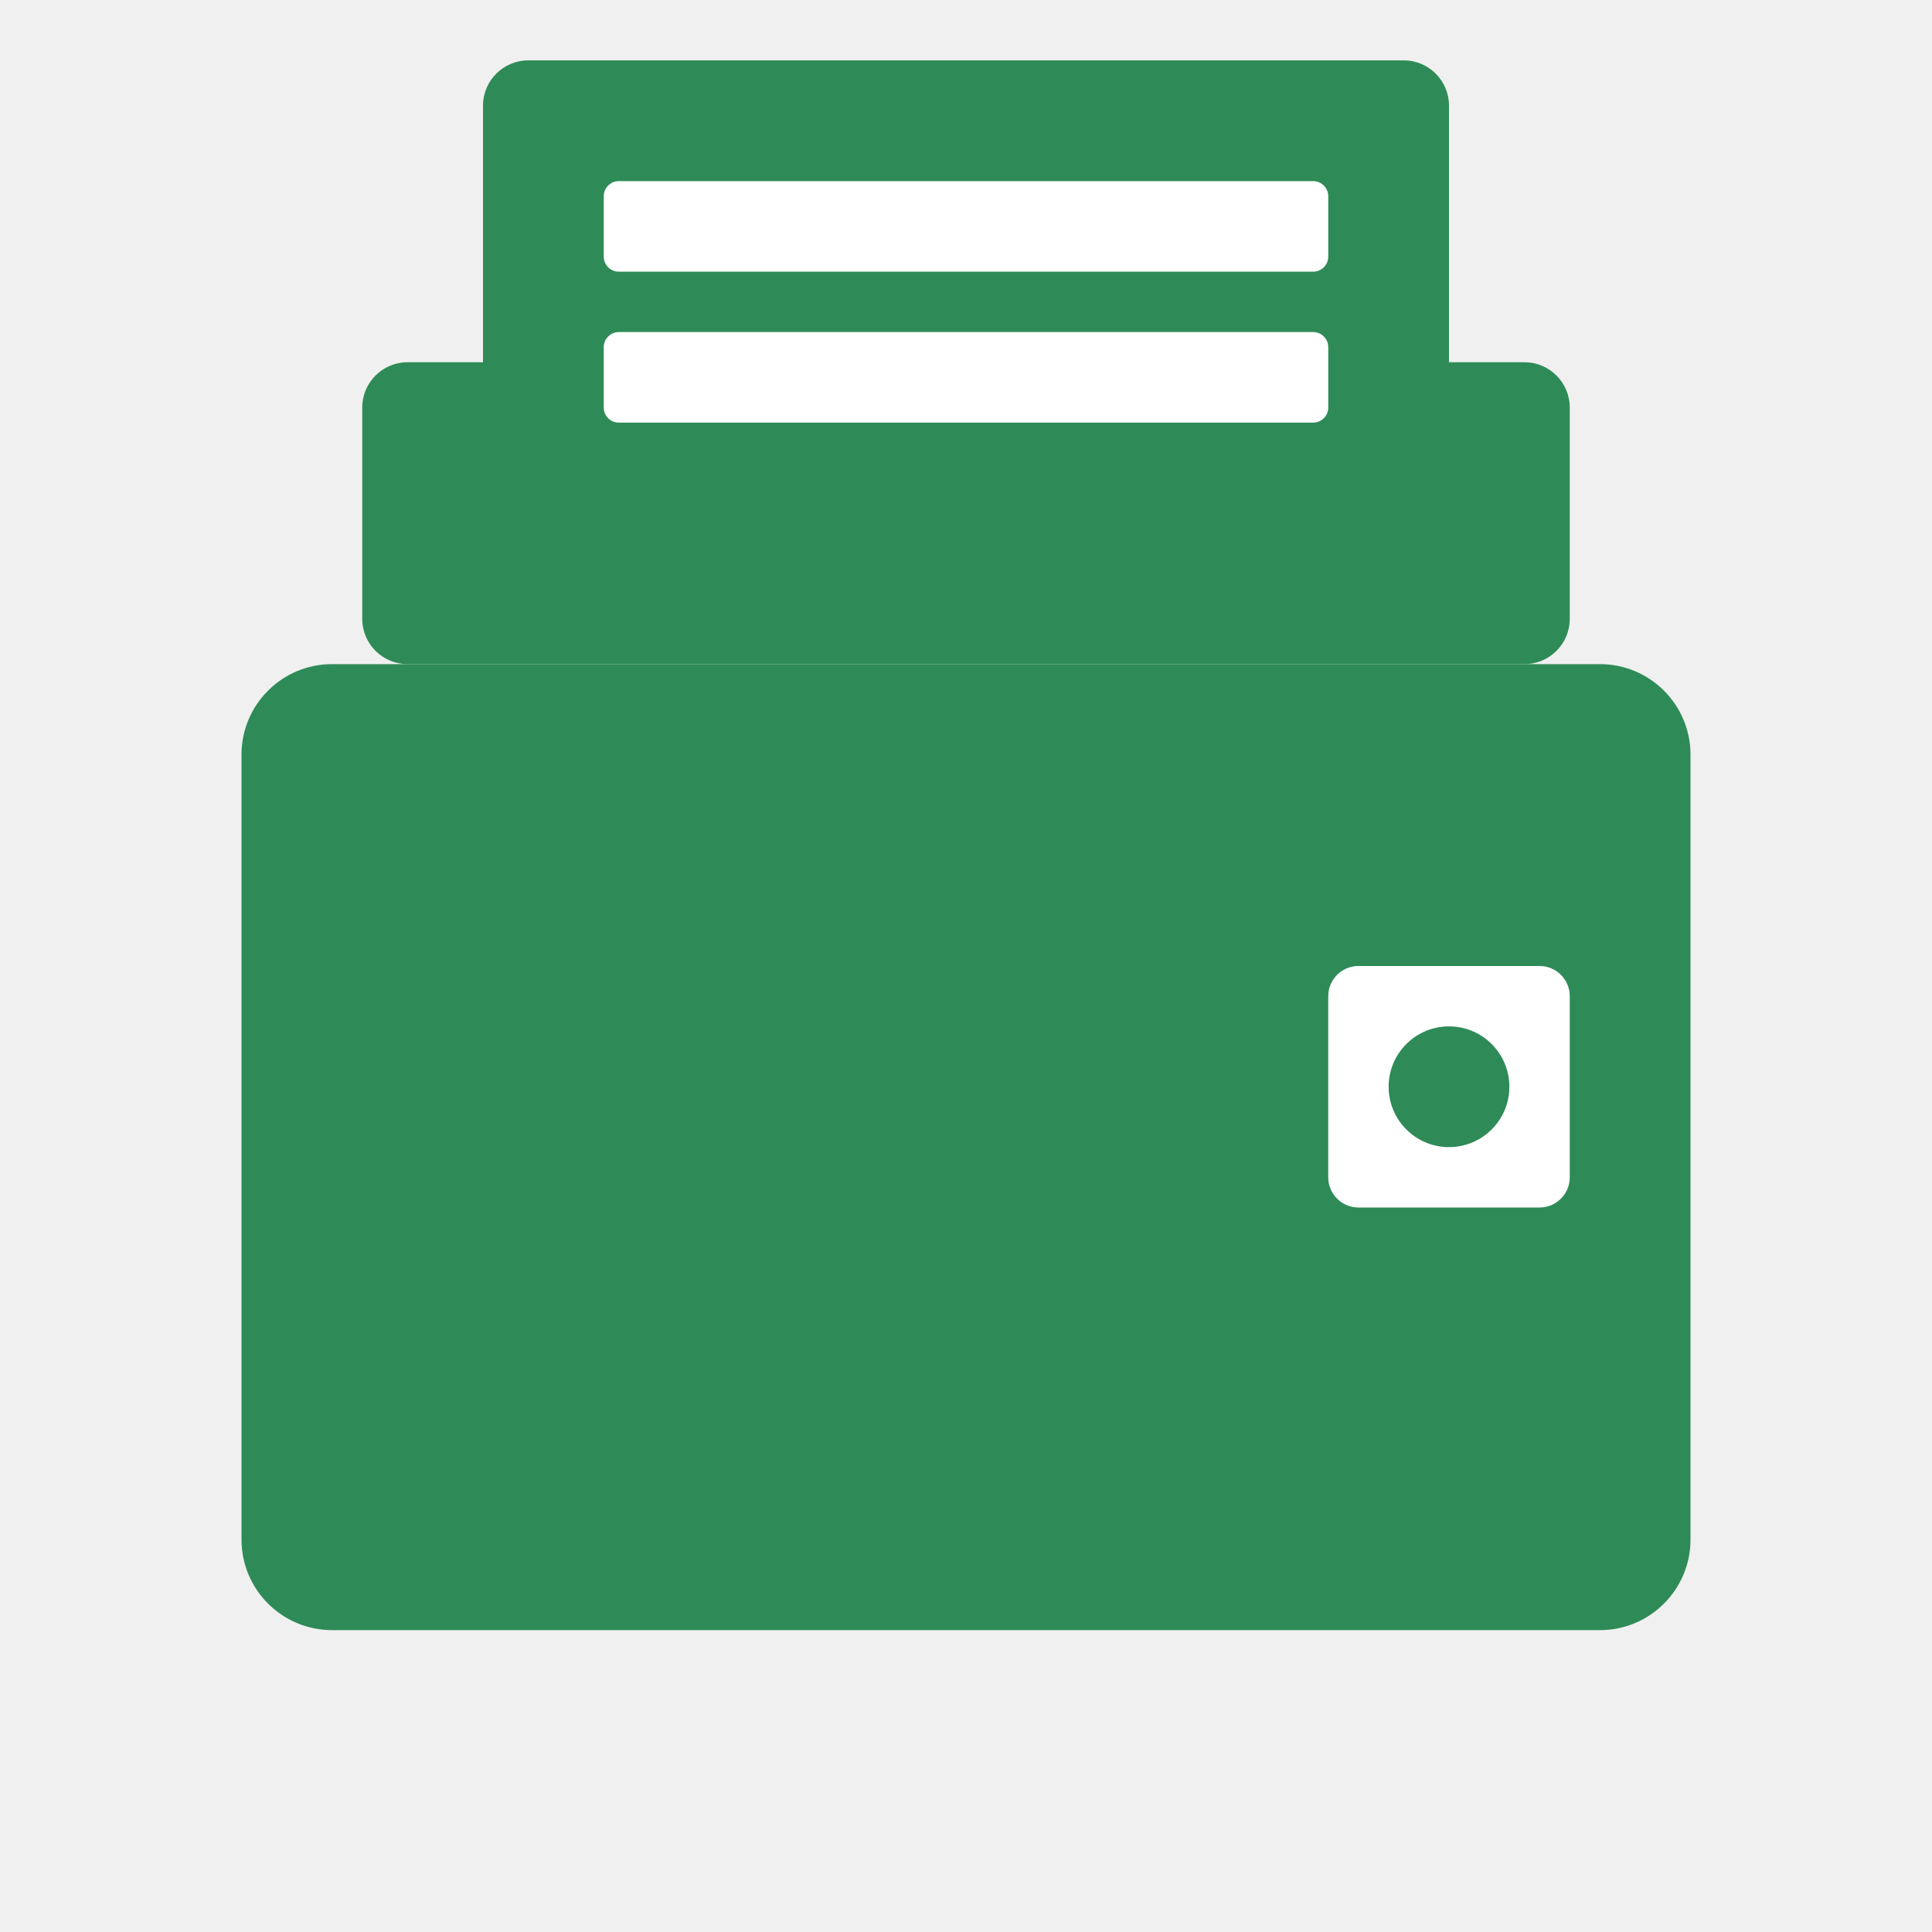
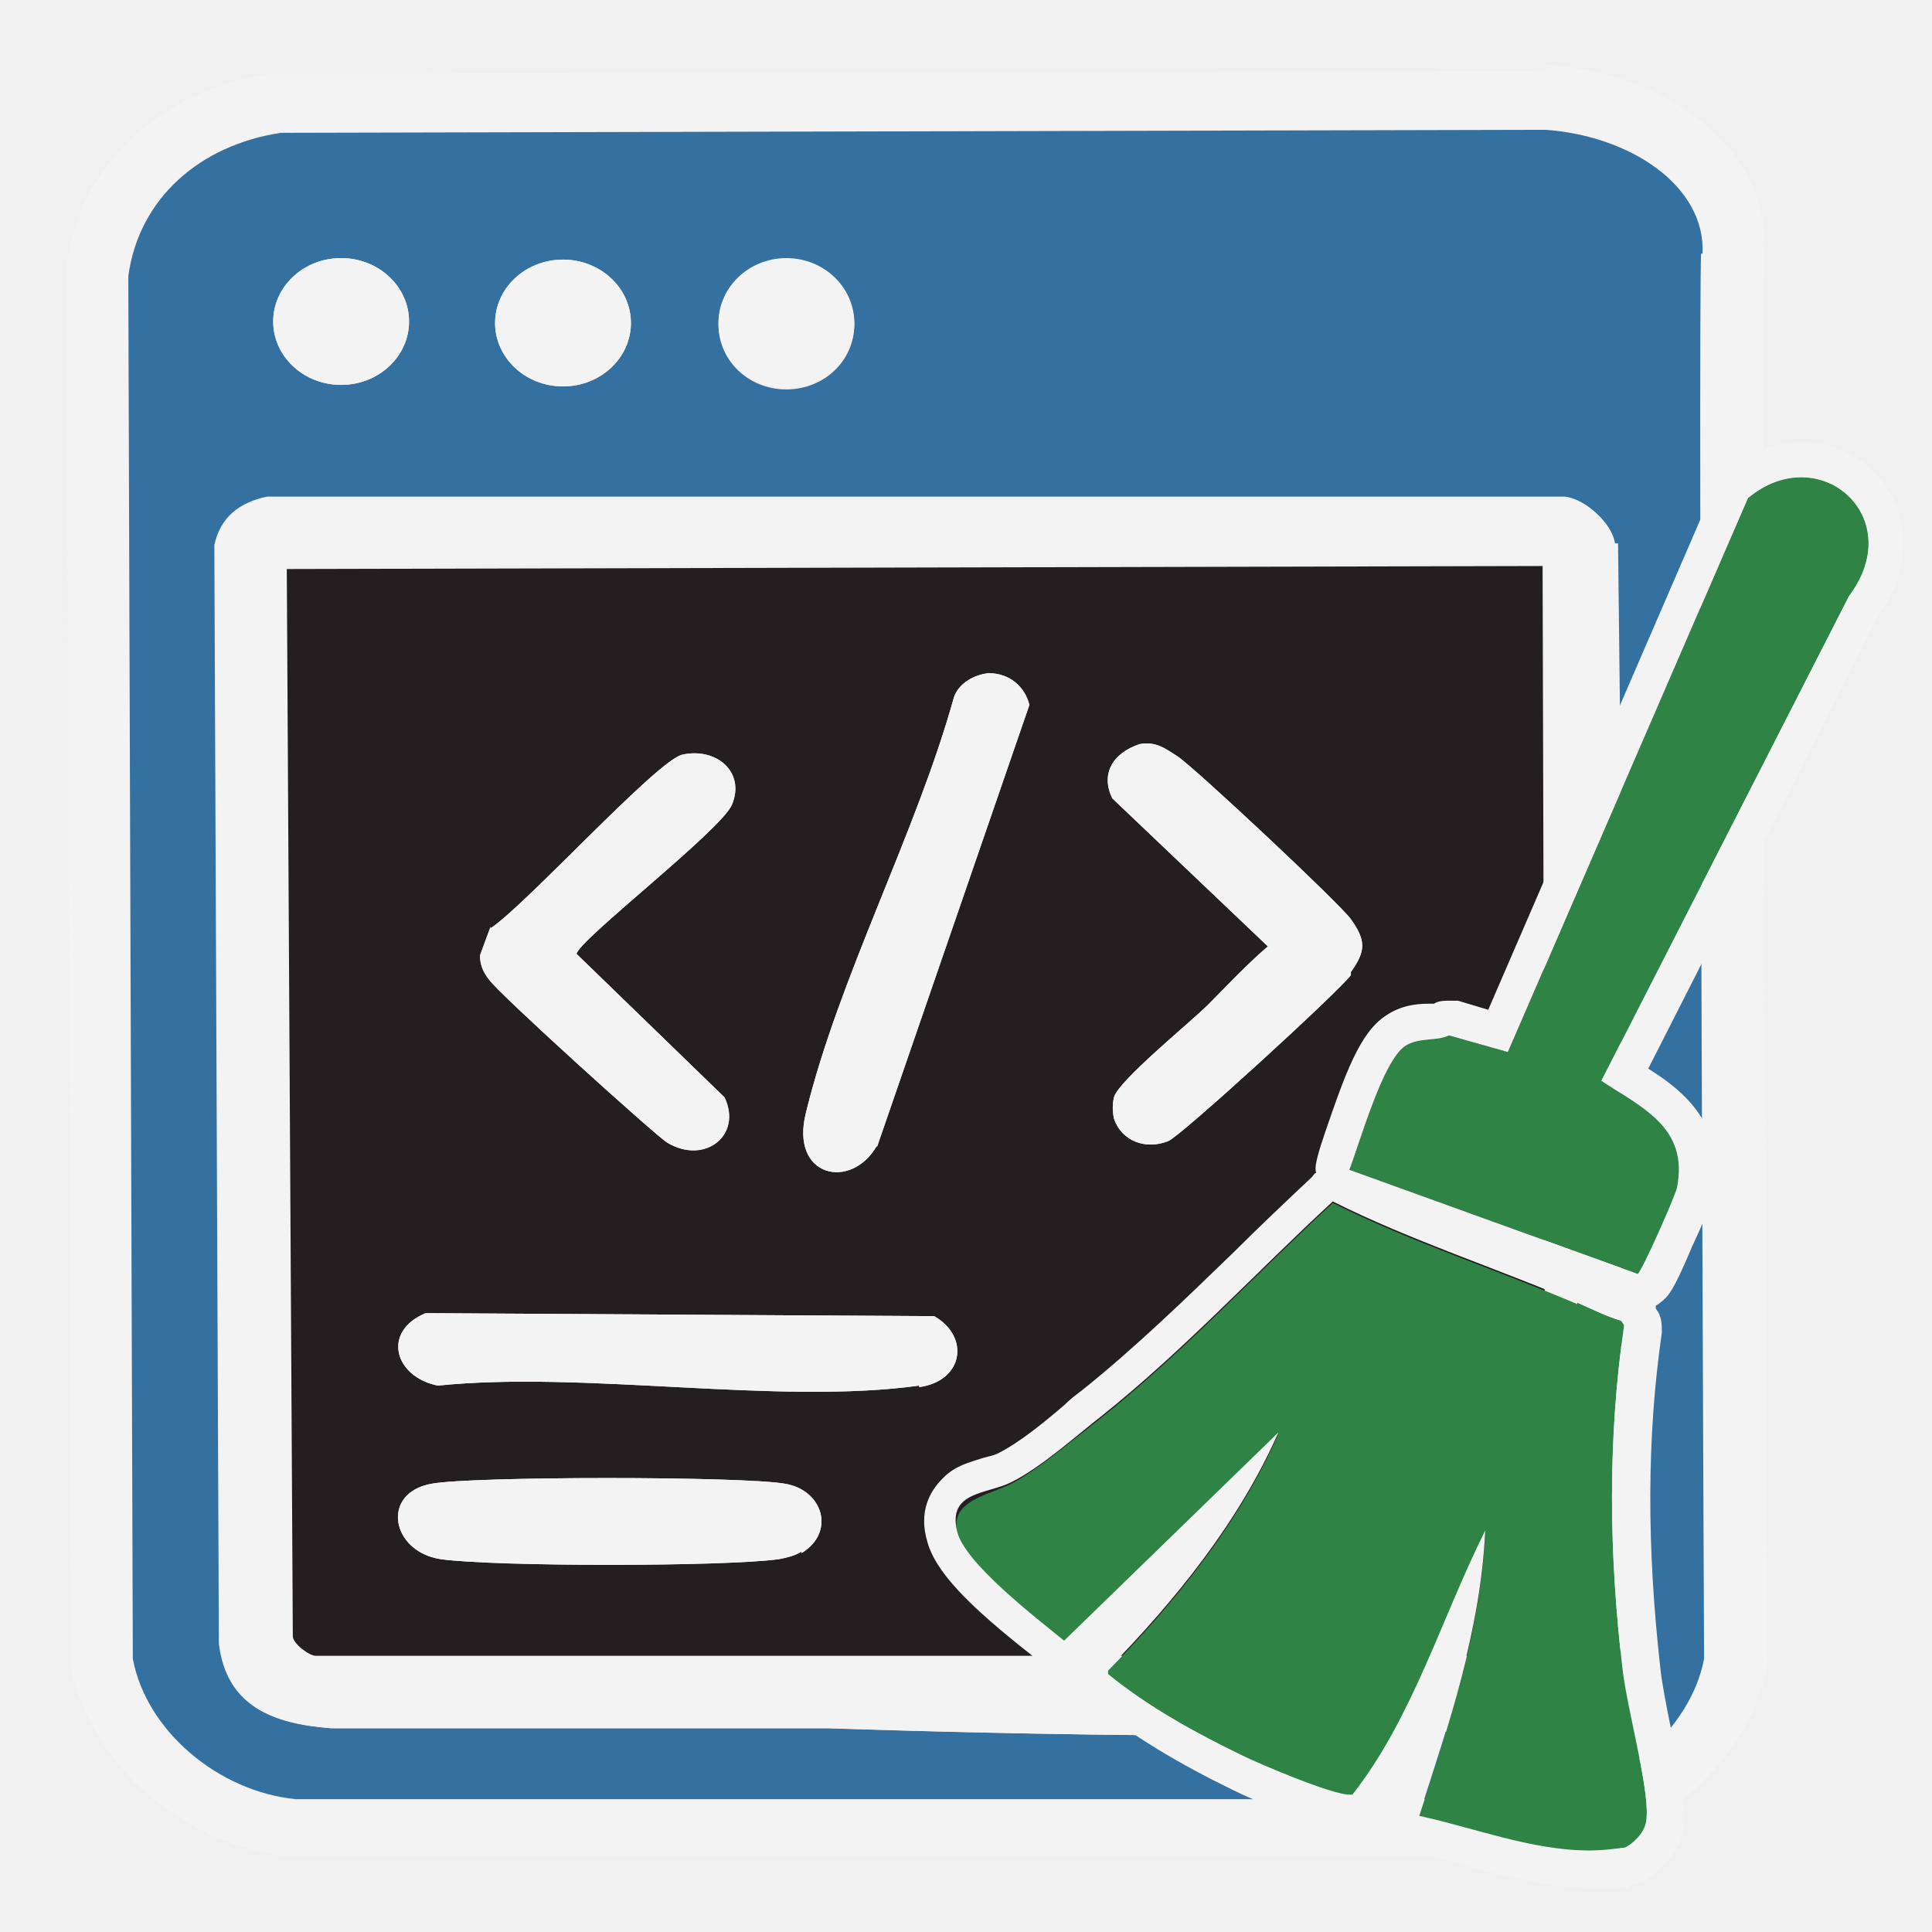
- <svg xmlns="http://www.w3.org/2000/svg" width="128" height="128" viewBox="0 0 128 128">
-   <rect x="16" y="44" width="96" height="64" rx="6" fill="#2E8B57" />
-   <rect x="24" y="24" width="80" height="20" rx="3" fill="#2E8B57" />
-   <rect x="32" y="4" width="64" height="32" rx="3" fill="#2E8B57" />
-   <rect x="40" y="12" width="48" height="6" rx="1" fill="#FFFFFF" />
-   <rect x="40" y="22" width="48" height="6" rx="1" fill="#FFFFFF" />
-   <rect x="88" y="64" width="16" height="16" rx="2" fill="#FFFFFF" />
-   <circle cx="96" cy="72" r="4" fill="#2E8B57" />
+ <svg xmlns="http://www.w3.org/2000/svg" id="Layer_1" version="1.1" viewBox="0 0 128 128">
+   <defs>
+     <style>
+       .st0 {
+         fill: #231f20;
+       }
+ 
+       .st1 {
+         fill: #f3f3f3;
+       }
+ 
+       .st2 {
+         fill: #3571a0;
+       }
+ 
+       .st3 {
+         fill: #2f8445;
+       }
+     </style>
+   </defs>
+   <g>
+     <path class="st1" d="M102.3,8.7c5.6.4,10.6,3.7,10.4,8.2s.2,93.1.2,93.1c-.9,4.8-5.7,8.8-10.8,9.3H19.6c-5.1-.5-9.9-4.6-10.8-9.3l-.3-91.6c.6-5.2,4.8-8.7,10.1-9.5l83.8-.2M102.5,4.7h-.2s-83.8.2-83.8.2h-.3s-.3,0-.3,0c-7.4,1.1-12.8,6.2-13.5,12.9v.2s0,.2,0,.2l.3,91.6v.4s0,.3,0,.3c1.3,6.4,7.5,11.8,14.5,12.5h.2s.2,0,.2,0h83c7-.8,13.2-6.2,14.5-12.6v-.4c0,0,0-.4,0-.4-.1-30.6-.4-89.5-.2-93,.3-6.4-5.8-11.6-14.3-12.3h-.2Z" />
+     <path class="st0" d="M18.9,37.6l.4,70.9c0,.5,1.2,1.2,1.5,1.3h79.5l2.1-1.3-.2-71-83.3.2ZM32.5,61.5c2.3-1.5,11-11.1,12.7-11.5,2.2-.5,4.2,1.1,3.3,3.3-.7,1.7-10.2,9-10.3,9.9l9.8,9.5c1.2,2.5-1.3,4.5-3.8,3-.8-.5-11.2-9.9-11.8-10.8-.4-.5-.6-1-.6-1.6l.7-1.9ZM53.1,102.8c-.5.3-1,.4-1.5.5-3.6.5-18.8.5-22.4,0-3.3-.5-4-4.4-.6-5,2.7-.5,20.6-.5,23.4,0,2.5.4,3.4,3.2,1.1,4.6ZM60.9,91.8c-9.4,1.3-22.1-1-31.9,0-2.9-.6-3.7-3.6-.8-4.8l33.7.2c2.4,1.4,1.9,4.3-1,4.7ZM58.1,75.9c-1.7,3-5.8,2.1-4.7-2.2,2.2-9,7.3-18.5,9.8-27.5.3-.9,1.3-1.5,2.3-1.6,1.4,0,2.4.9,2.7,2.1l-10.1,29.3ZM89.5,64.6c-.7,1-11.3,10.7-12.1,11-1.5.6-3.1,0-3.6-1.5-.1-.5-.1-.9,0-1.4.3-1.1,5.1-5,6.2-6.1,1.3-1.3,2.6-2.7,4-3.9l-10.3-9.8c-.8-1.6,0-3,1.8-3.6,1.1-.2,1.7.3,2.5.8,1.2.8,10.8,9.8,11.5,10.8,1,1.4,1,2.1,0,3.5Z" />
+     <path class="st2" d="M112.8,16.8c.2-4.5-4.8-7.8-10.4-8.2l-83.8.2c-5.3.8-9.4,4.3-10.1,9.5l.3,91.6c.9,4.8,5.7,8.8,10.8,9.3h82.5c5.1-.5,9.9-4.6,10.8-9.3,0,0-.4-88.6-.2-93.1ZM52.1,17.2c2.5,0,4.5,1.9,4.5,4.3s-2,4.3-4.5,4.3-4.5-1.9-4.5-4.3,2-4.3,4.5-4.3ZM37.3,17.2c2.5,0,4.5,1.9,4.5,4.2s-2,4.2-4.5,4.2-4.5-1.9-4.5-4.2,2-4.2,4.5-4.2ZM22.6,17.1c2.5,0,4.5,1.9,4.5,4.2s-2,4.2-4.5,4.2-4.5-1.9-4.5-4.2,2-4.2,4.5-4.2ZM107.2,108.9c-.5,4.1-3.4,5.3-7.4,5.6-14.4,1.1-45,0-45,0H21.9c-3.9-.3-6.9-1.5-7.4-5.6l-.3-72.8c.4-1.8,1.6-2.8,3.5-3.2h86c1.4.2,3,1.7,3.2,3.1l.2,17.5v55.4Z" />
+     <ellipse class="st1" cx="52.1" cy="21.4" rx="4.5" ry="4.3" />
+     <ellipse class="st1" cx="37.3" cy="21.4" rx="4.5" ry="4.2" />
+     <ellipse class="st1" cx="22.6" cy="21.3" rx="4.5" ry="4.2" />
+     <path class="st1" d="M107,36c-.2-1.3-1.8-2.8-3.2-3H17.8c-1.9.3-3.1,1.4-3.5,3.1l.3,72.8c.5,4.1,3.4,5.3,7.4,5.6h33s30.6,1.1,45,0c3.9-.3,6.9-1.5,7.4-5.6v-55.4l-.2-17.5ZM100.4,109.7H20.9c-.4,0-1.5-.8-1.5-1.3l-.4-70.9,83.3-.2.2,71-2.1,1.3Z" />
+   </g>
+   <g>
+     <g>
+       <path class="st3" d="M104.5,86.3c.9.4,1.9.9,2.9,1.2l.2.3c-1.1,7.6-1,15.2-.1,22.8.3,2.6,1.7,7.6,1.6,9.7s-.6,1.6-1.4,2.1c-4.6.9-9.3-1.1-13.7-2,2-6.2,4.1-12.3,4.4-18.9-2.9,5.8-4.8,12.4-8.8,17.5-.8.3-6.2-2.1-7.3-2.6-3.1-1.5-6.2-3.2-8.9-5.4v-.3c4.5-4.6,8.7-9.8,11.3-15.7l-14.2,13.8c-1.7-1.4-6.7-5.2-7.1-7.3s2-2.4,3.6-3.2,4.2-3,6-4.4c5.5-4.4,10.2-9.5,15.3-14.2,5.2,2.6,10.8,4.4,16.2,6.7Z" />
+       <path class="st3" d="M122.5,39.5l-16.4,32.1c2.7,1.8,5.8,3.1,5,7.1-.1.5-2.3,5.5-2.6,5.7l-19.1-6.9c.7-1.8,2.2-7.2,3.7-8.2s2.1-.3,2.9-.7l3.9,1.1,15.9-36.7c4.7-3.9,10.7,1.2,6.7,6.5Z" />
+     </g>
+     <path class="st1" d="M125.4,33c-1.1-2.3-3.5-3.7-6.1-3.7h0c-1.8,0-3.5.7-5,1.9-.3.2-.5.5-.6.8l-15.1,34.9-2-.6c-.2,0-.4,0-.6,0-.3,0-.7,0-1,.2,0,0-.3,0-.4,0-.7,0-1.8.1-2.8.8-1.7,1.1-2.7,3.9-4,7.7-.2.6-.4,1.2-.5,1.6-.1.4-.2.8-.1,1.1-.1,0-.2.2-.3.3-1.7,1.6-3.5,3.3-5.1,4.9-3.2,3.1-6.6,6.4-10.1,9.2-.4.3-.8.6-1.2,1-1.4,1.2-3,2.5-4.4,3.2-.2.1-.6.2-1,.3-.9.3-1.8.5-2.6,1.3-.6.6-1.7,1.9-1.1,4.1.5,2.1,2.8,4.4,7,7.7.4.3.7.6.9.8.4.4,1,.5,1.5.5s.4,0,.7,0c0,.7.3,1.4.9,1.9,2.6,2.1,5.8,4,9.3,5.7,1.4.7,6.3,2.8,8.1,2.8s.6,0,.8-.1c.4-.1.8-.4,1.1-.8.1-.1.2-.3.3-.4-.1.5,0,1.1.3,1.6.3.6.9,1,1.5,1.1,1.1.2,2.2.5,3.3.8,2.7.7,5.6,1.5,8.5,1.5s1.9,0,2.8-.3c.3,0,.6-.2.9-.4,1.5-1.1,2.3-2.4,2.3-3.9,0-1.5-.4-3.7-.9-6-.3-1.5-.6-3-.7-4-.9-8-.9-15.3.1-22.2,0-.6,0-1.1-.4-1.6v-.2c0,0,.2-.1.3-.2.5-.4.8-.6,2.1-3.7,1.3-2.8,1.4-3.3,1.4-3.5.9-4.5-1.9-6.8-4.3-8.3l15.3-30.1c1.8-2.5,2.1-5.3.9-7.7ZM109.1,120.3c0,.9-.6,1.6-1.4,2.1-.8.1-1.6.2-2.4.2-3.8,0-7.6-1.5-11.3-2.3,2-6.2,4.1-12.3,4.4-18.9-2.9,5.8-4.8,12.4-8.8,17.5,0,0,0,0-.2,0-1.2,0-6.1-2.1-7.1-2.6-3.1-1.5-6.2-3.2-8.9-5.4v-.3c4.5-4.6,8.7-9.8,11.3-15.7l-14.2,13.8c-1.7-1.4-6.7-5.2-7.1-7.3-.6-2.6,2-2.4,3.6-3.2,2-1,4.2-3,6-4.4,5.5-4.4,10.2-9.5,15.3-14.2,5.2,2.6,10.8,4.4,16.2,6.7.9.4,1.9.9,2.9,1.2l.2.3c-1.1,7.6-1,15.2-.1,22.8.3,2.6,1.7,7.6,1.6,9.7ZM122.5,39.5l-16.4,32.1c2.7,1.8,5.8,3.1,5,7.1-.1.5-2.3,5.5-2.6,5.7l-19.1-6.9c.7-1.8,2.2-7.2,3.7-8.2.9-.6,2.1-.3,2.9-.7l3.9,1.1,15.9-36.7c1.2-1,2.4-1.4,3.5-1.4,3.5,0,6.2,3.9,3.2,7.9Z" />
+   </g>
+   <path class="st1" d="M32.5,61.5c2.3-1.5,11-11.1,12.7-11.5,2.2-.5,4.2,1.1,3.3,3.3-.7,1.7-10.2,9-10.3,9.9l9.8,9.5c1.2,2.5-1.3,4.5-3.8,3-.8-.5-11.2-9.9-11.8-10.8-.4-.5-.6-1-.6-1.6l.7-1.9Z" />
+   <path class="st1" d="M53.1,102.8c-.5.3-1,.4-1.5.5-3.6.5-18.8.5-22.4,0-3.3-.5-4-4.4-.6-5,2.7-.5,20.6-.5,23.4,0,2.5.4,3.4,3.2,1.1,4.6Z" />
+   <path class="st1" d="M60.9,91.8c-9.4,1.3-22.1-1-31.9,0-2.9-.6-3.7-3.6-.8-4.8l33.7.2c2.4,1.4,1.9,4.3-1,4.7Z" />
+   <path class="st1" d="M58.1,75.9c-1.7,3-5.8,2.1-4.7-2.2,2.2-9,7.3-18.5,9.8-27.5.3-.9,1.3-1.5,2.3-1.6,1.4,0,2.4.9,2.7,2.1l-10.1,29.3Z" />
+   <path class="st1" d="M89.5,64.6c-.7,1-11.3,10.7-12.1,11-1.5.6-3.1,0-3.6-1.5-.1-.5-.1-.9,0-1.4.3-1.1,5.1-5,6.2-6.1,1.3-1.3,2.6-2.7,4-3.9l-10.3-9.8c-.8-1.6,0-3,1.8-3.6,1.1-.2,1.7.3,2.5.8,1.2.8,10.8,9.8,11.5,10.8,1,1.4,1,2.1,0,3.5Z" />
</svg>
